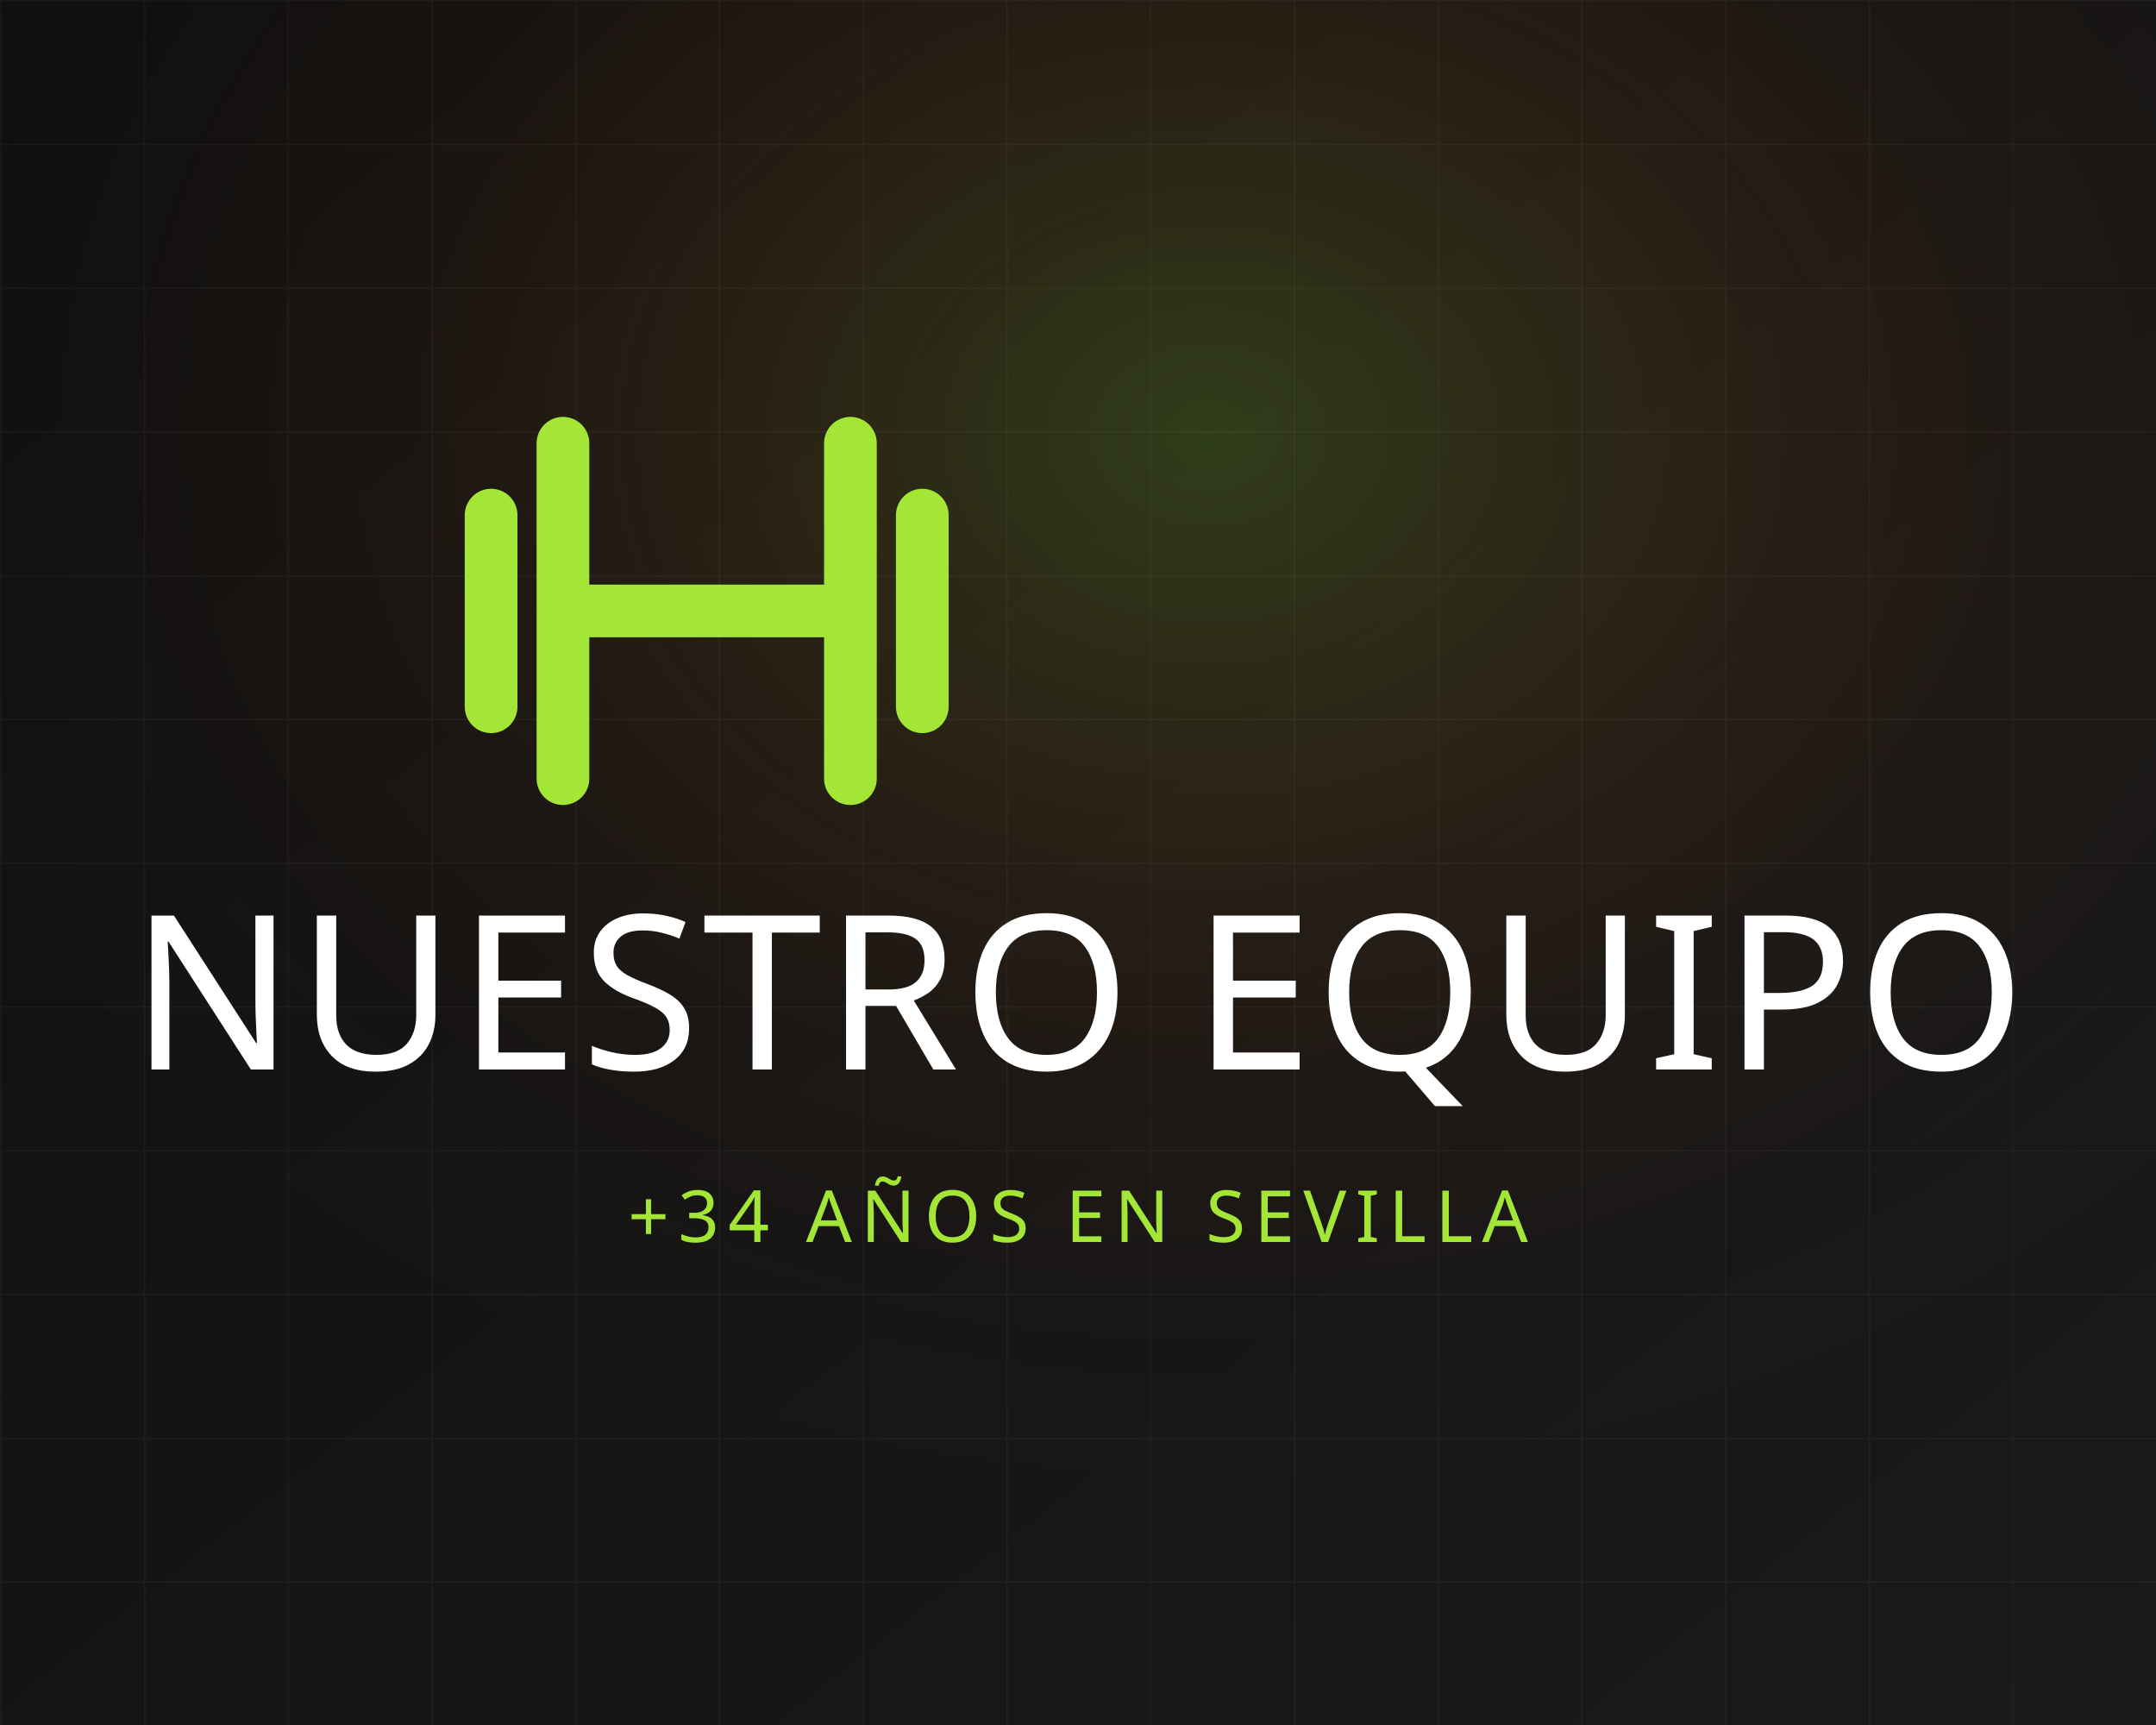
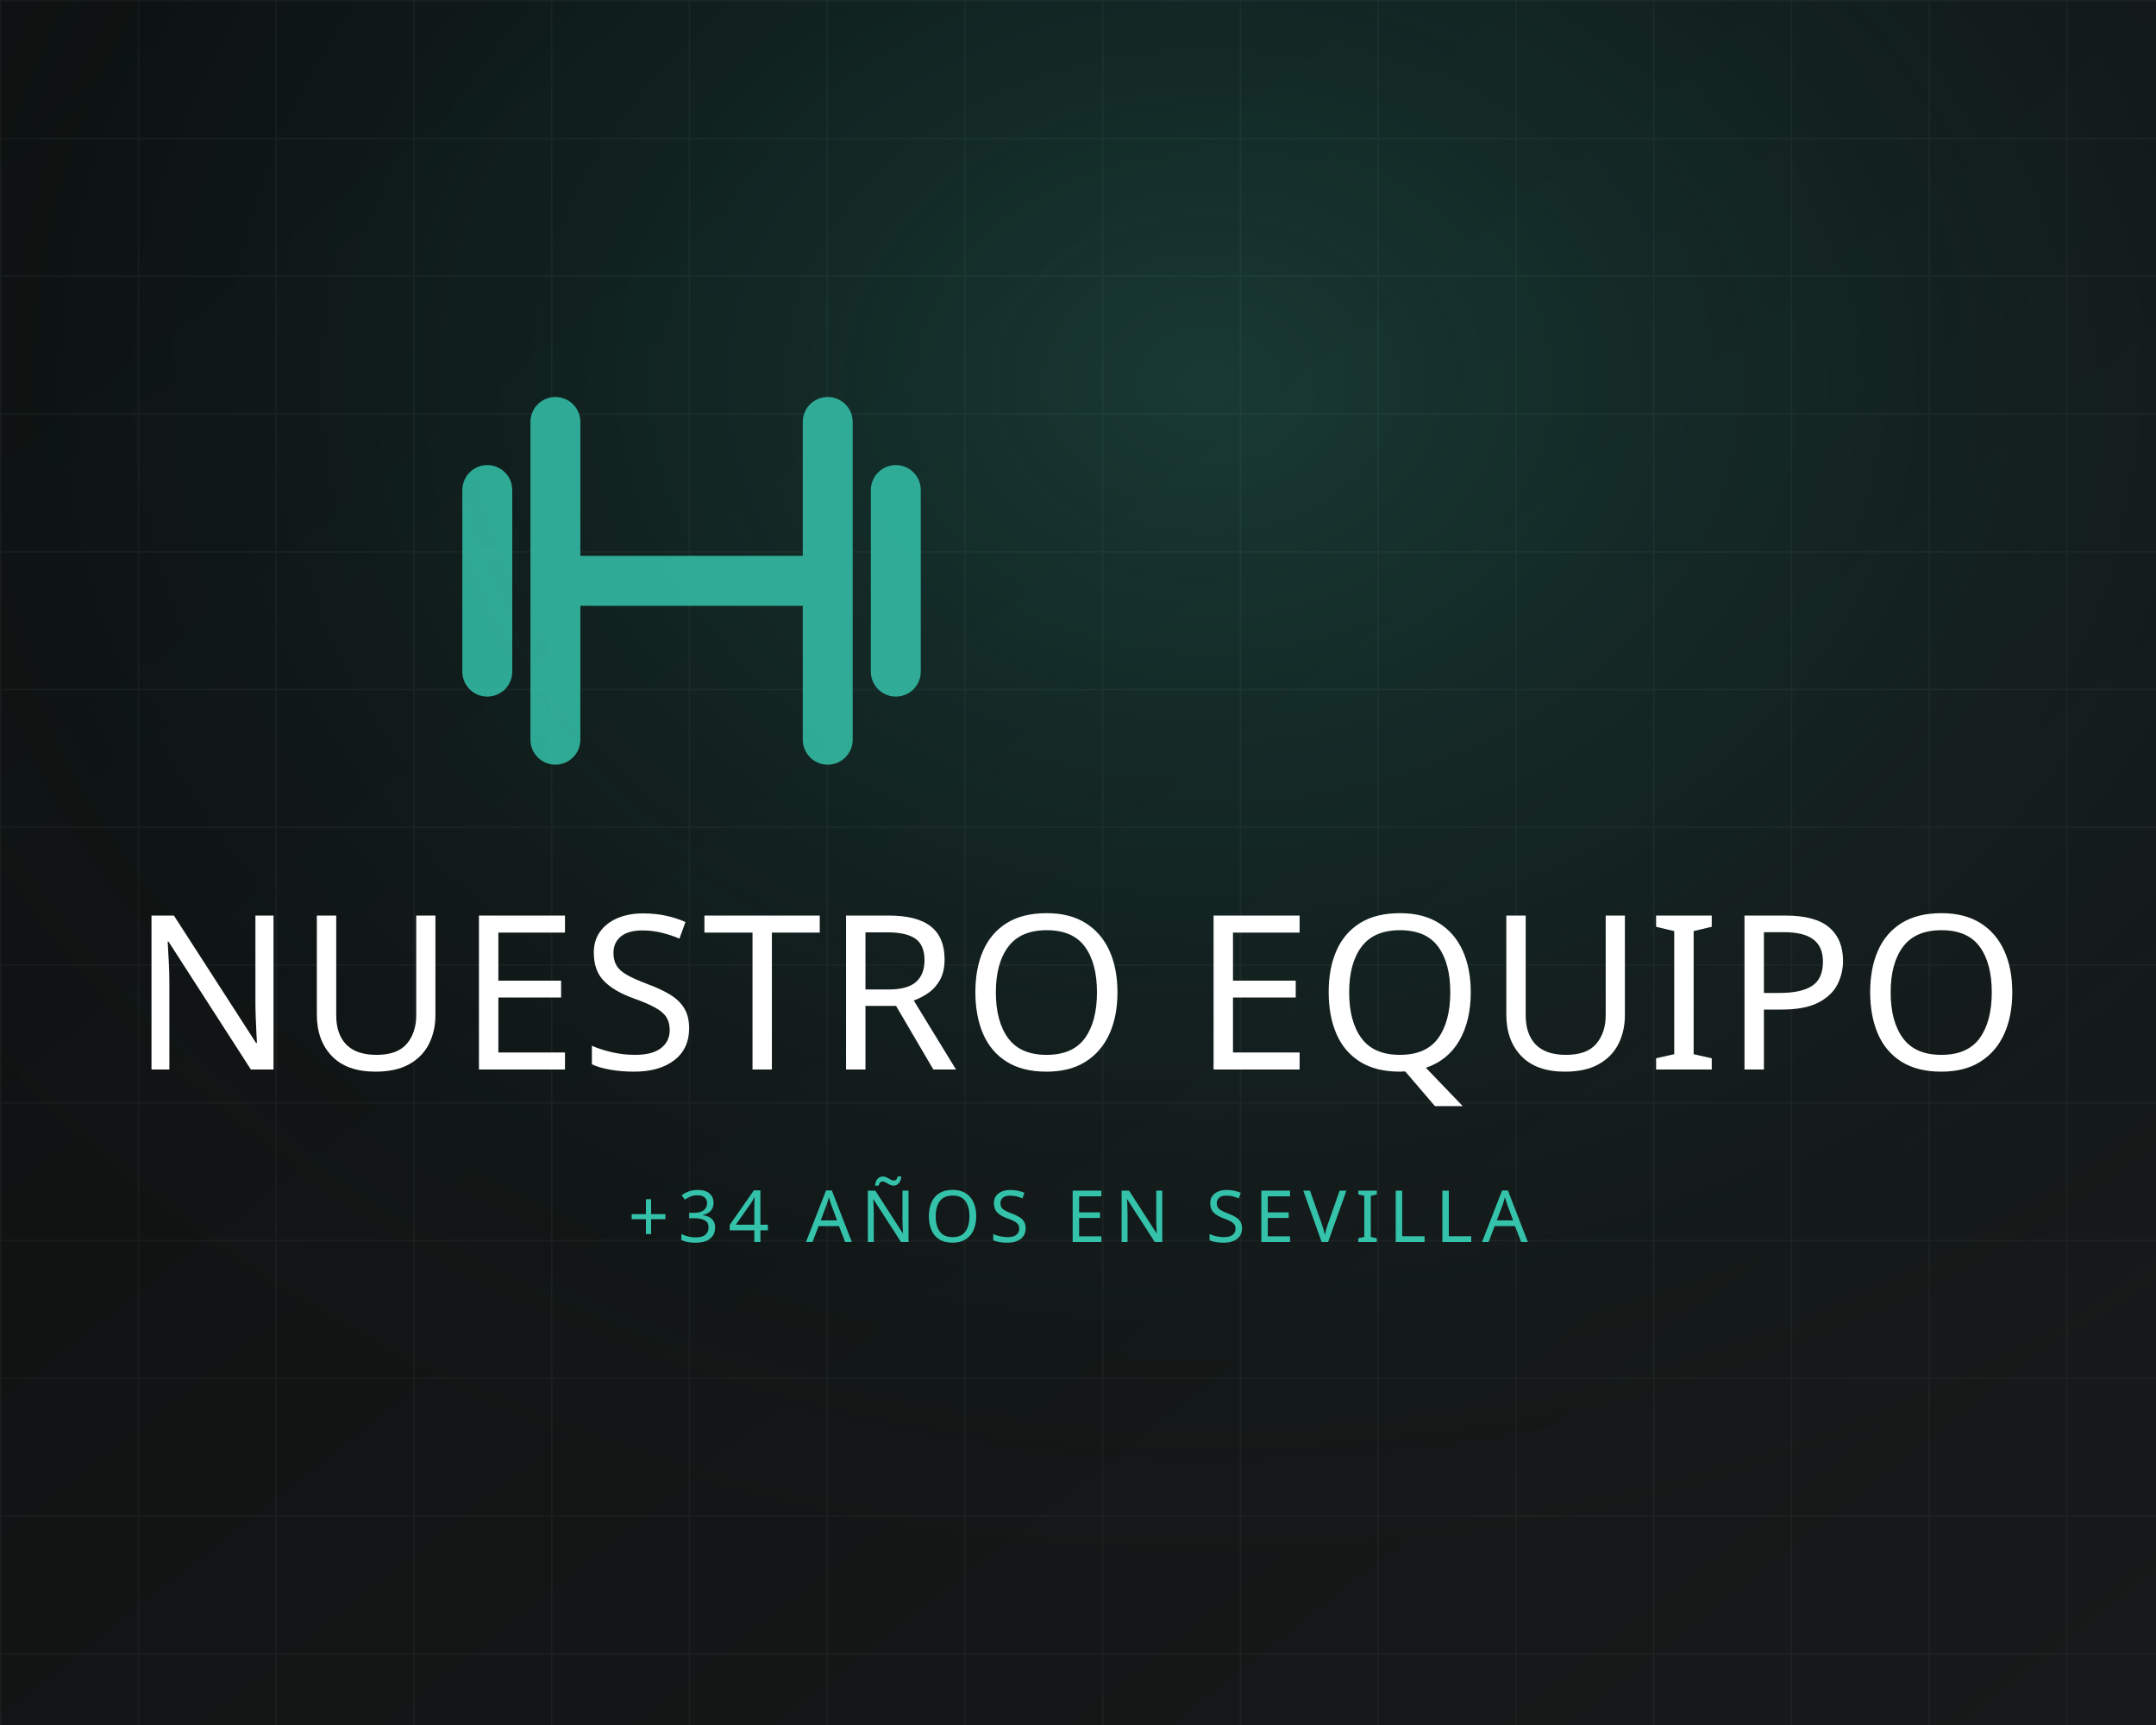
<svg xmlns="http://www.w3.org/2000/svg" width="720" height="576" viewBox="0 0 720 576" role="img" aria-label="NUESTRO EQUIPO">
  <defs>
    <linearGradient id="bg" x1="0" y1="0" x2="1" y2="1">
-       <stop offset="0" stop-color="#0f0f0f" />
-       <stop offset="1" stop-color="#1a1a1a" />
+       <stop offset="0" stop-color="#0d0f0f" />
+       <stop offset="1" stop-color="#171a1a" />
    </linearGradient>
-     <radialGradient id="glow" cx="56%" cy="25%" r="70%">
-       <stop offset="0" stop-color="#a3e635" stop-opacity="0.20" />
-       <stop offset="0.5" stop-color="#f97316" stop-opacity="0.05" />
+     <radialGradient id="glow" cx="56%" cy="22%" r="75%">
+       <stop offset="0" stop-color="#34c2ab" stop-opacity="0.22" />
+       <stop offset="0.55" stop-color="#0e9e8a" stop-opacity="0.06" />
      <stop offset="1" stop-color="#0a0a0a" stop-opacity="0" />
    </radialGradient>
-     <pattern id="grid" width="48" height="48" patternUnits="userSpaceOnUse">
-       <path d="M48 0H0V48" fill="none" stroke="#ffffff" stroke-opacity="0.04" stroke-width="1" />
+     <pattern id="grid" width="46" height="46" patternUnits="userSpaceOnUse">
+       <path d="M46 0H0V46" fill="none" stroke="#ffffff" stroke-opacity="0.04" stroke-width="1" />
    </pattern>
  </defs>
  <rect width="720" height="576" fill="url(#bg)" />
  <rect width="720" height="576" fill="url(#grid)" />
  <rect width="720" height="576" fill="url(#glow)" />
-   <g transform="translate(140,108) scale(8)" stroke="#a3e635" stroke-width="2.2" fill="none" stroke-linecap="round" stroke-linejoin="round">
+   <g transform="translate(140,103) scale(7.578947)" stroke="#34c2ab" stroke-opacity="0.85" stroke-width="2.2" fill="none" stroke-linecap="round" stroke-linejoin="round">
    <path d="M6 5v14M3 8v8M18 5v14M21 8v8M6 12h12" />
  </g>
  <text x="50%" y="357.12" text-anchor="middle" font-family="Anton, Impact, sans-serif" font-size="72" fill="#ffffff" letter-spacing="1">NUESTRO EQUIPO</text>
-   <text x="50%" y="414.72" text-anchor="middle" font-family="Oswald, sans-serif" font-size="24" fill="#a3e635" letter-spacing="3">+34 AÑOS EN SEVILLA</text>
+   <text x="50%" y="414.72" text-anchor="middle" font-family="Oswald, sans-serif" font-size="24" fill="#34c2ab" letter-spacing="3">+34 AÑOS EN SEVILLA</text>
</svg>
